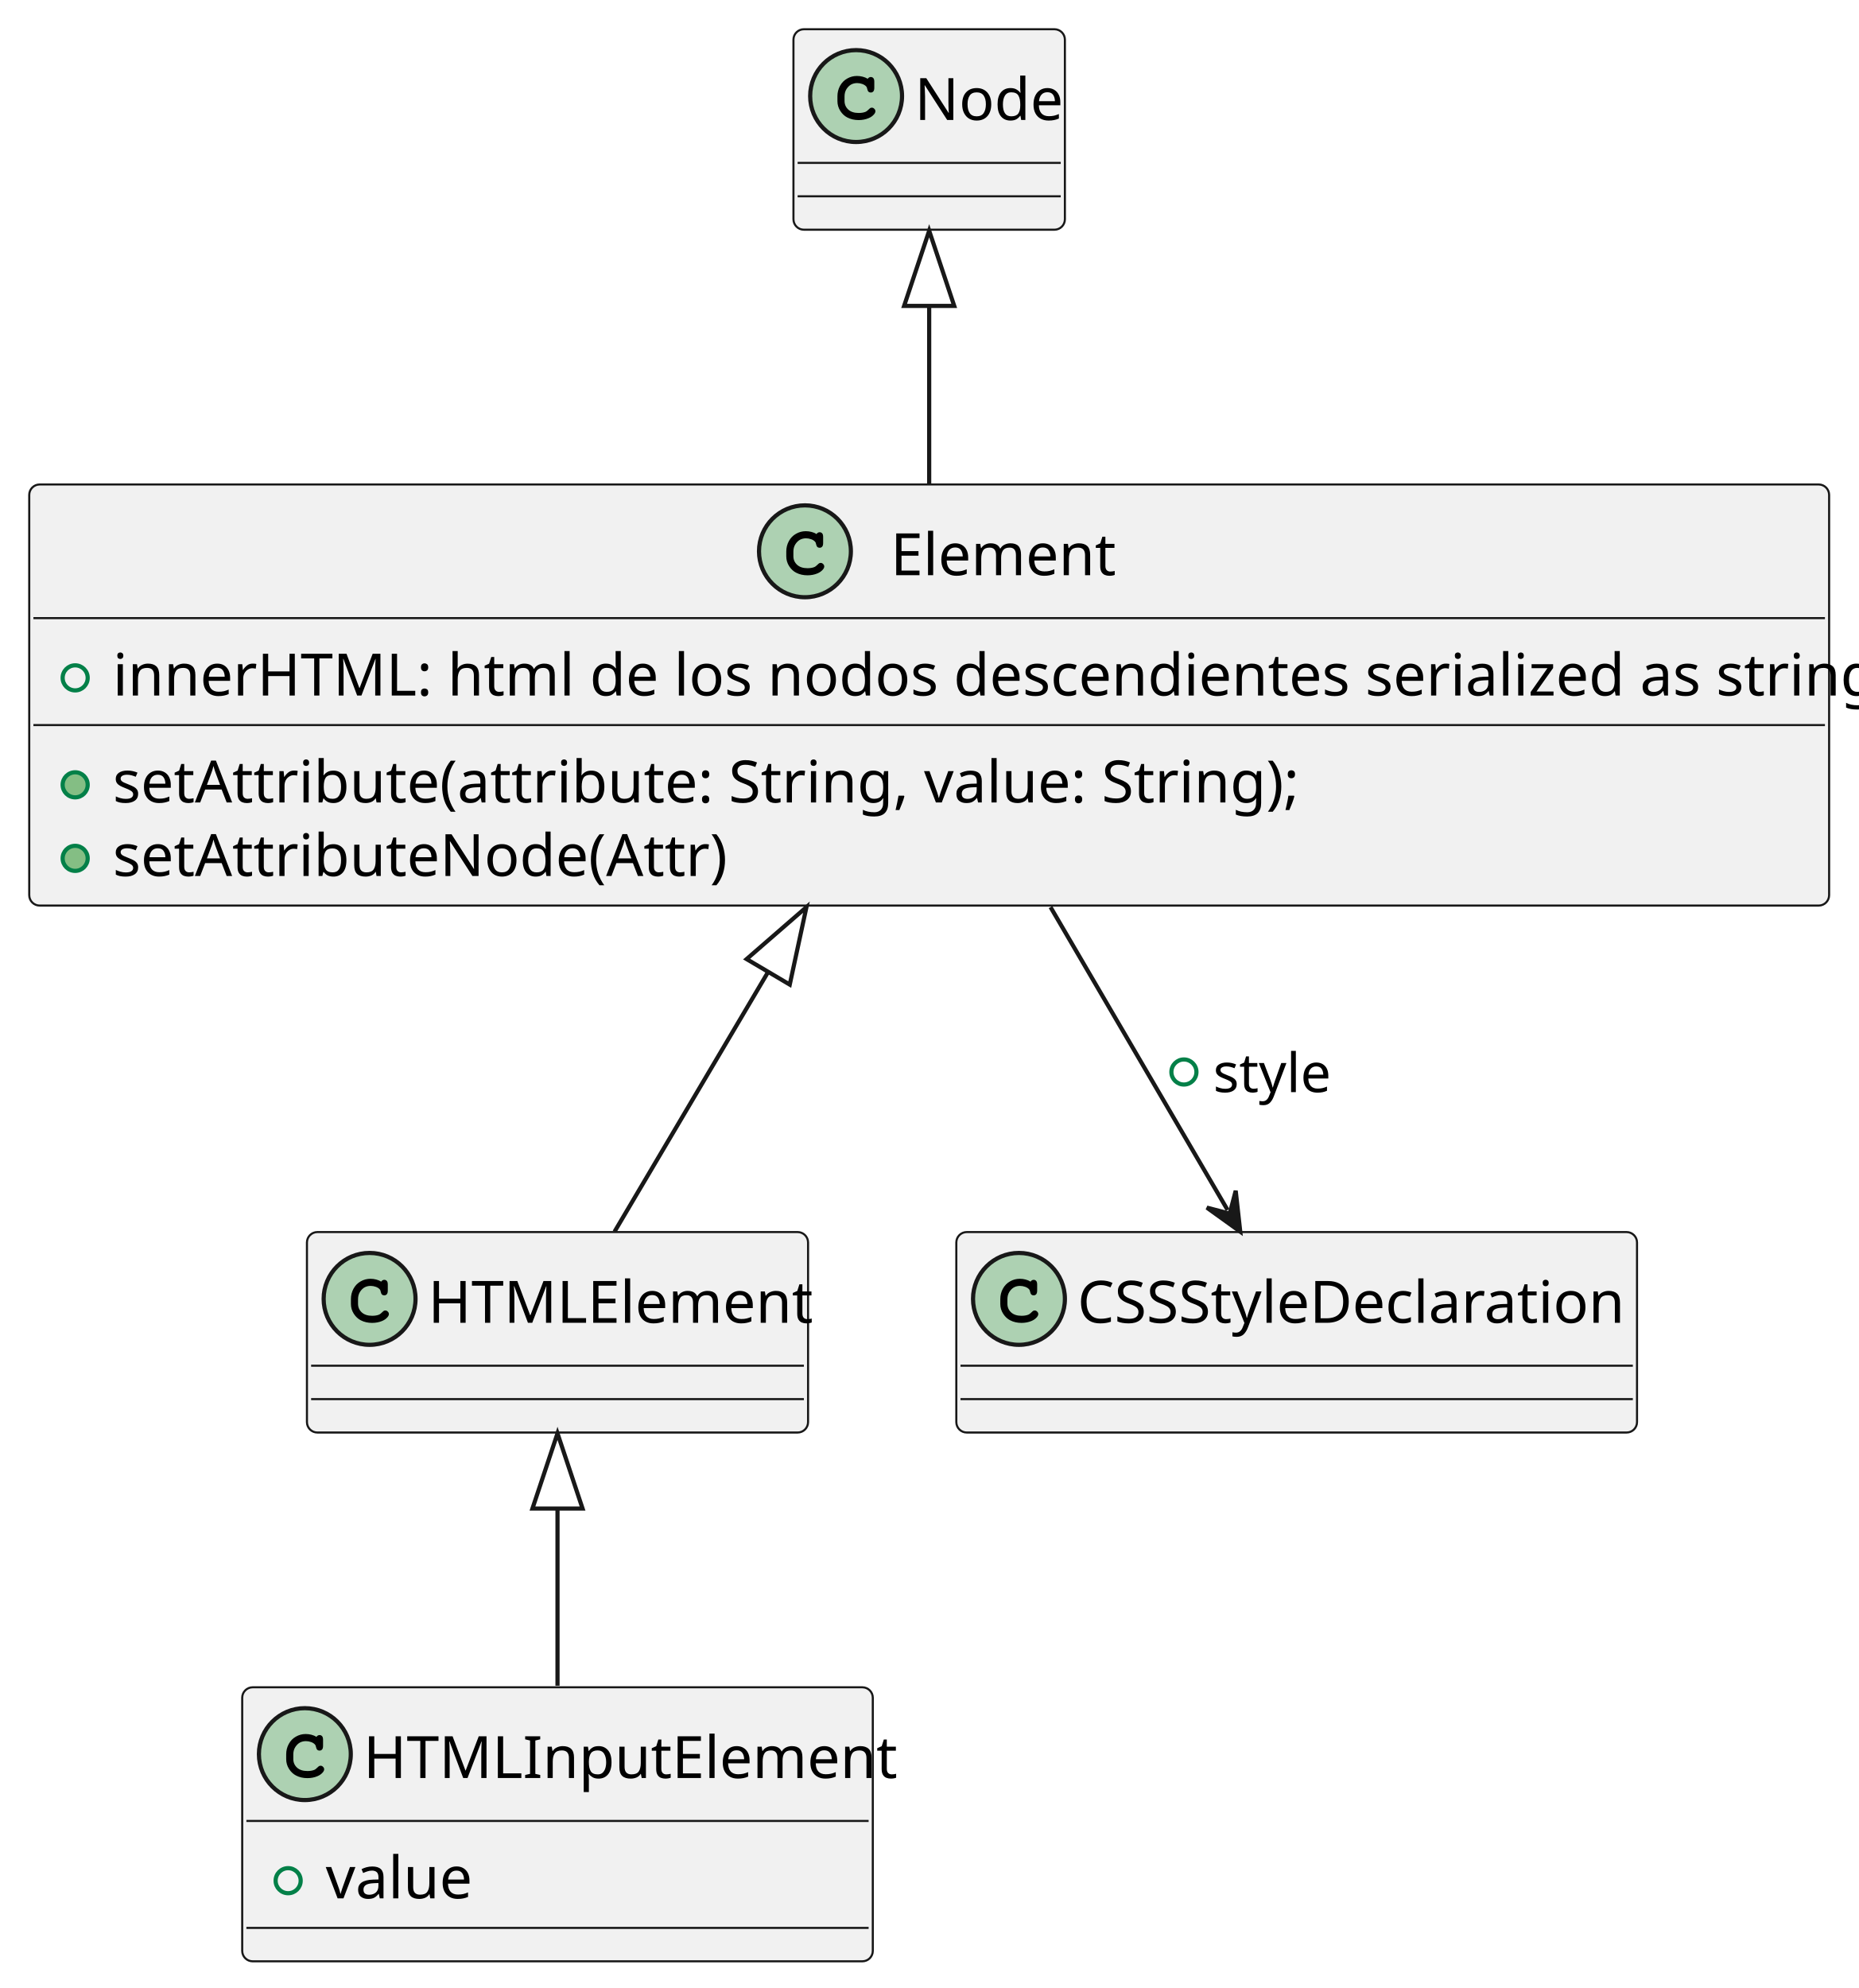
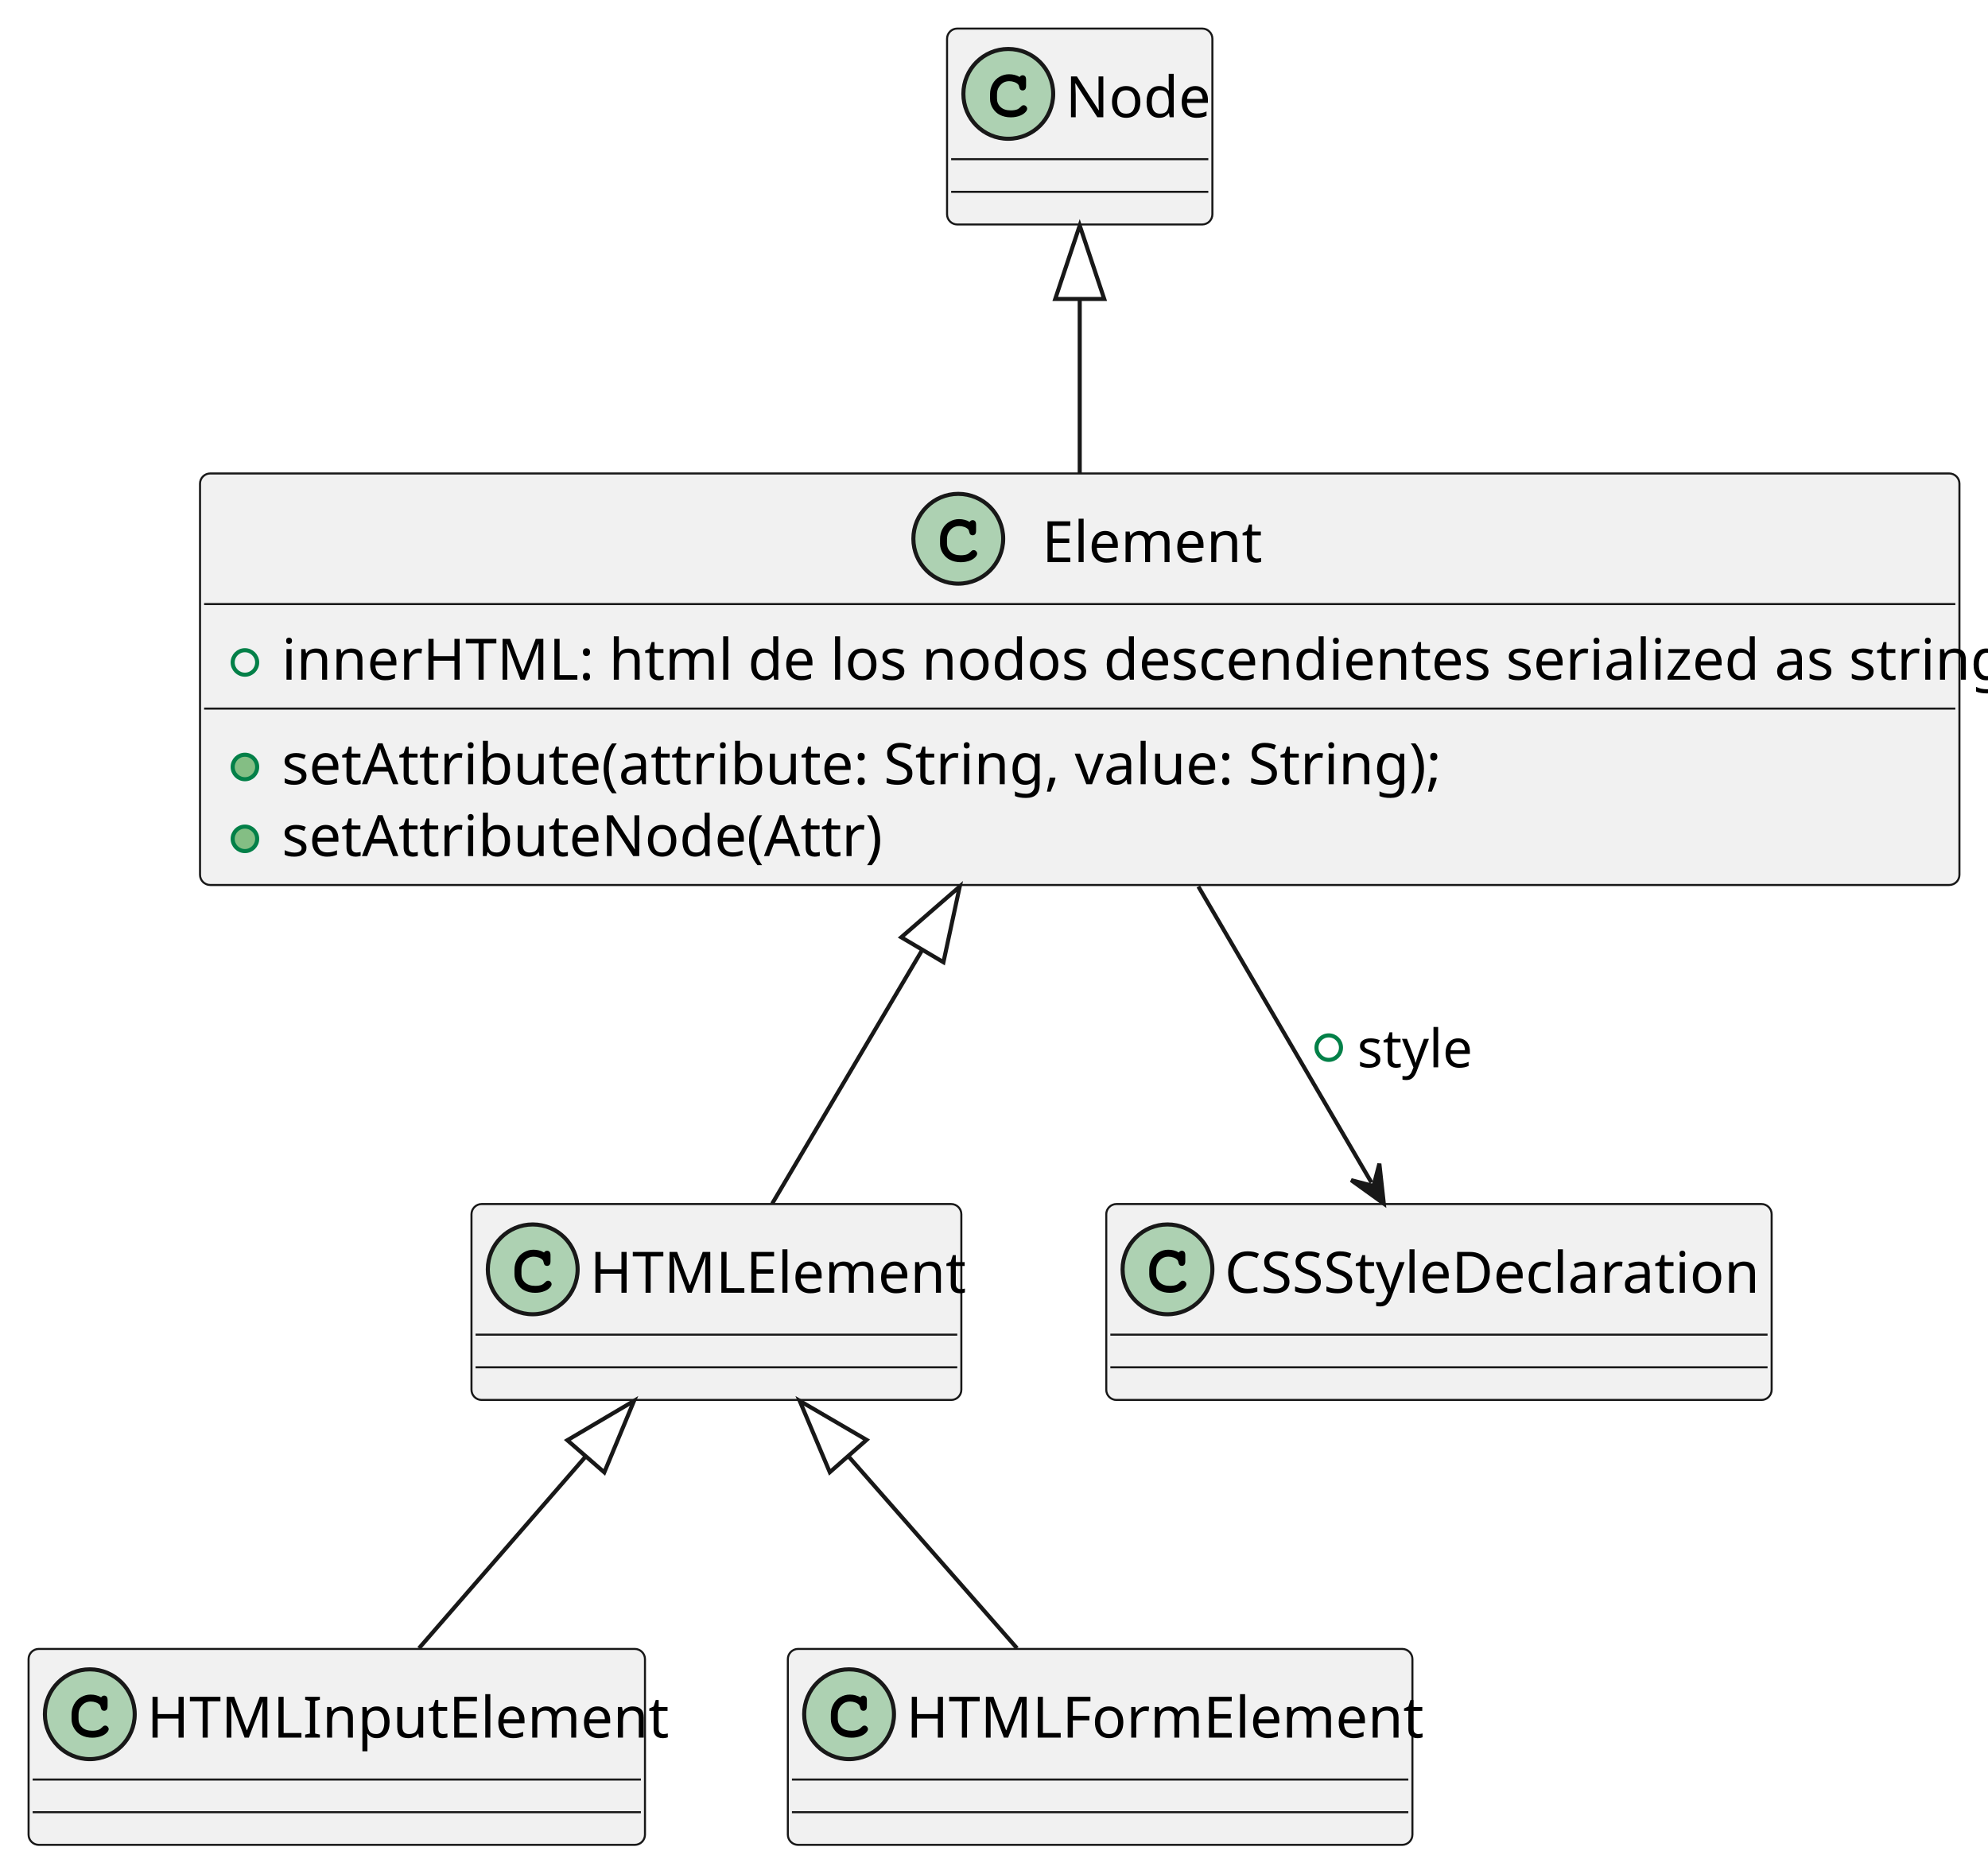
- <svg xmlns="http://www.w3.org/2000/svg" contentStyleType="text/css" height="476px" preserveAspectRatio="none" style="width:445px;height:476px;background:#FFFFFF;" version="1.1" viewBox="0 0 445 476" width="445px" zoomAndPan="magnify">
+ <svg xmlns="http://www.w3.org/2000/svg" contentStyleType="text/css" height="459px" preserveAspectRatio="none" style="width:487px;height:459px;background:#FFFFFF;" version="1.1" viewBox="0 0 487 459" width="487px" zoomAndPan="magnify">
  <defs />
  <g>
    <g id="elem_Element">
-       <rect codeLine="2" fill="#F1F1F1" height="100.828" id="Element" rx="2.5" ry="2.5" style="stroke:#181818;stroke-width:0.5;" width="431" x="7" y="116" />
-       <ellipse cx="192.75" cy="132" fill="#ADD1B2" rx="11" ry="11" style="stroke:#181818;stroke-width:1.0;" />
-       <path d="M195.516,127.875 Q195.672,127.656 195.859,127.547 Q196.047,127.438 196.266,127.438 Q196.641,127.438 196.875,127.703 Q197.109,127.953 197.109,128.562 L197.109,130.016 Q197.109,130.625 196.875,130.891 Q196.641,131.156 196.266,131.156 Q195.922,131.156 195.719,130.953 Q195.516,130.766 195.406,130.25 Q195.359,129.891 195.172,129.703 Q194.844,129.328 194.234,129.109 Q193.625,128.891 193,128.891 Q192.234,128.891 191.594,129.219 Q190.969,129.547 190.469,130.297 Q189.984,131.047 189.984,132.078 L189.984,133.172 Q189.984,134.406 190.875,135.234 Q191.766,136.047 193.359,136.047 Q194.297,136.047 194.953,135.797 Q195.344,135.641 195.766,135.203 Q196.031,134.938 196.172,134.859 Q196.328,134.781 196.531,134.781 Q196.859,134.781 197.109,135.047 Q197.375,135.297 197.375,135.641 Q197.375,135.984 197.031,136.391 Q196.531,136.969 195.734,137.297 Q194.656,137.75 193.359,137.75 Q191.844,137.75 190.641,137.125 Q189.656,136.625 188.969,135.562 Q188.281,134.484 188.281,133.203 L188.281,132.047 Q188.281,130.719 188.891,129.578 Q189.516,128.422 190.609,127.812 Q191.703,127.188 192.938,127.188 Q193.672,127.188 194.312,127.359 Q194.969,127.516 195.516,127.875 Z " fill="#000000" />
-       <text fill="#000000" font-family="sans-serif" font-size="14" lengthAdjust="spacing" textLength="51" x="213.25" y="137.728">Element</text>
-       <line style="stroke:#181818;stroke-width:0.5;" x1="8" x2="437" y1="148" y2="148" />
-       <ellipse cx="18" cy="162.305" fill="none" rx="3" ry="3" style="stroke:#038048;stroke-width:1.0;" />
-       <text fill="#000000" font-family="sans-serif" font-size="14" lengthAdjust="spacing" textLength="405" x="27" y="166.533">innerHTML: html de los nodos descendientes serialized as string</text>
-       <line style="stroke:#181818;stroke-width:0.5;" x1="8" x2="437" y1="173.609" y2="173.609" />
-       <ellipse cx="18" cy="187.914" fill="#84BE84" rx="3" ry="3" style="stroke:#038048;stroke-width:1.0;" />
-       <text fill="#000000" font-family="sans-serif" font-size="14" lengthAdjust="spacing" textLength="270" x="27" y="192.143">setAttribute(attribute: String, value: String);</text>
-       <ellipse cx="18" cy="205.523" fill="#84BE84" rx="3" ry="3" style="stroke:#038048;stroke-width:1.0;" />
-       <text fill="#000000" font-family="sans-serif" font-size="14" lengthAdjust="spacing" textLength="137" x="27" y="209.752">setAttributeNode(Attr)</text>
+       <rect codeLine="2" fill="#F1F1F1" height="100.828" id="Element" rx="2.5" ry="2.5" style="stroke:#181818;stroke-width:0.5;" width="431" x="49" y="116" />
+       <ellipse cx="234.75" cy="132" fill="#ADD1B2" rx="11" ry="11" style="stroke:#181818;stroke-width:1.0;" />
+       <path d="M237.516,127.875 Q237.672,127.656 237.859,127.547 Q238.047,127.438 238.266,127.438 Q238.641,127.438 238.875,127.703 Q239.109,127.953 239.109,128.562 L239.109,130.016 Q239.109,130.625 238.875,130.891 Q238.641,131.156 238.266,131.156 Q237.922,131.156 237.719,130.953 Q237.516,130.766 237.406,130.25 Q237.359,129.891 237.172,129.703 Q236.844,129.328 236.234,129.109 Q235.625,128.891 235,128.891 Q234.234,128.891 233.594,129.219 Q232.969,129.547 232.469,130.297 Q231.984,131.047 231.984,132.078 L231.984,133.172 Q231.984,134.406 232.875,135.234 Q233.766,136.047 235.359,136.047 Q236.297,136.047 236.953,135.797 Q237.344,135.641 237.766,135.203 Q238.031,134.938 238.172,134.859 Q238.328,134.781 238.531,134.781 Q238.859,134.781 239.109,135.047 Q239.375,135.297 239.375,135.641 Q239.375,135.984 239.031,136.391 Q238.531,136.969 237.734,137.297 Q236.656,137.75 235.359,137.75 Q233.844,137.75 232.641,137.125 Q231.656,136.625 230.969,135.562 Q230.281,134.484 230.281,133.203 L230.281,132.047 Q230.281,130.719 230.891,129.578 Q231.516,128.422 232.609,127.812 Q233.703,127.188 234.938,127.188 Q235.672,127.188 236.312,127.359 Q236.969,127.516 237.516,127.875 Z " fill="#000000" />
+       <text fill="#000000" font-family="sans-serif" font-size="14" lengthAdjust="spacing" textLength="51" x="255.25" y="137.728">Element</text>
+       <line style="stroke:#181818;stroke-width:0.5;" x1="50" x2="479" y1="148" y2="148" />
+       <ellipse cx="60" cy="162.305" fill="none" rx="3" ry="3" style="stroke:#038048;stroke-width:1.0;" />
+       <text fill="#000000" font-family="sans-serif" font-size="14" lengthAdjust="spacing" textLength="405" x="69" y="166.533">innerHTML: html de los nodos descendientes serialized as string</text>
+       <line style="stroke:#181818;stroke-width:0.5;" x1="50" x2="479" y1="173.609" y2="173.609" />
+       <ellipse cx="60" cy="187.914" fill="#84BE84" rx="3" ry="3" style="stroke:#038048;stroke-width:1.0;" />
+       <text fill="#000000" font-family="sans-serif" font-size="14" lengthAdjust="spacing" textLength="270" x="69" y="192.143">setAttribute(attribute: String, value: String);</text>
+       <ellipse cx="60" cy="205.523" fill="#84BE84" rx="3" ry="3" style="stroke:#038048;stroke-width:1.0;" />
+       <text fill="#000000" font-family="sans-serif" font-size="14" lengthAdjust="spacing" textLength="137" x="69" y="209.752">setAttributeNode(Attr)</text>
    </g>
    <g id="elem_Node">
-       <rect fill="#F1F1F1" height="48" id="Node" rx="2.5" ry="2.5" style="stroke:#181818;stroke-width:0.5;" width="65" x="190" y="7" />
-       <ellipse cx="205" cy="23" fill="#ADD1B2" rx="11" ry="11" style="stroke:#181818;stroke-width:1.0;" />
-       <path d="M207.766,18.875 Q207.922,18.656 208.109,18.547 Q208.297,18.438 208.516,18.438 Q208.891,18.438 209.125,18.703 Q209.359,18.953 209.359,19.562 L209.359,21.016 Q209.359,21.625 209.125,21.891 Q208.891,22.156 208.516,22.156 Q208.172,22.156 207.969,21.953 Q207.766,21.766 207.656,21.25 Q207.609,20.891 207.422,20.703 Q207.094,20.328 206.484,20.109 Q205.875,19.891 205.25,19.891 Q204.484,19.891 203.844,20.219 Q203.219,20.547 202.719,21.297 Q202.234,22.047 202.234,23.078 L202.234,24.172 Q202.234,25.406 203.125,26.234 Q204.016,27.047 205.609,27.047 Q206.547,27.047 207.203,26.797 Q207.594,26.641 208.016,26.203 Q208.281,25.938 208.422,25.859 Q208.578,25.781 208.781,25.781 Q209.109,25.781 209.359,26.047 Q209.625,26.297 209.625,26.641 Q209.625,26.984 209.281,27.391 Q208.781,27.969 207.984,28.297 Q206.906,28.75 205.609,28.75 Q204.094,28.75 202.891,28.125 Q201.906,27.625 201.219,26.562 Q200.531,25.484 200.531,24.203 L200.531,23.047 Q200.531,21.719 201.141,20.578 Q201.766,19.422 202.859,18.812 Q203.953,18.188 205.188,18.188 Q205.922,18.188 206.562,18.359 Q207.219,18.516 207.766,18.875 Z " fill="#000000" />
-       <text fill="#000000" font-family="sans-serif" font-size="14" lengthAdjust="spacing" textLength="33" x="219" y="28.729">Node</text>
-       <line style="stroke:#181818;stroke-width:0.5;" x1="191" x2="254" y1="39" y2="39" />
-       <line style="stroke:#181818;stroke-width:0.5;" x1="191" x2="254" y1="47" y2="47" />
+       <rect fill="#F1F1F1" height="48" id="Node" rx="2.5" ry="2.5" style="stroke:#181818;stroke-width:0.5;" width="65" x="232" y="7" />
+       <ellipse cx="247" cy="23" fill="#ADD1B2" rx="11" ry="11" style="stroke:#181818;stroke-width:1.0;" />
+       <path d="M249.766,18.875 Q249.922,18.656 250.109,18.547 Q250.297,18.438 250.516,18.438 Q250.891,18.438 251.125,18.703 Q251.359,18.953 251.359,19.562 L251.359,21.016 Q251.359,21.625 251.125,21.891 Q250.891,22.156 250.516,22.156 Q250.172,22.156 249.969,21.953 Q249.766,21.766 249.656,21.25 Q249.609,20.891 249.422,20.703 Q249.094,20.328 248.484,20.109 Q247.875,19.891 247.25,19.891 Q246.484,19.891 245.844,20.219 Q245.219,20.547 244.719,21.297 Q244.234,22.047 244.234,23.078 L244.234,24.172 Q244.234,25.406 245.125,26.234 Q246.016,27.047 247.609,27.047 Q248.547,27.047 249.203,26.797 Q249.594,26.641 250.016,26.203 Q250.281,25.938 250.422,25.859 Q250.578,25.781 250.781,25.781 Q251.109,25.781 251.359,26.047 Q251.625,26.297 251.625,26.641 Q251.625,26.984 251.281,27.391 Q250.781,27.969 249.984,28.297 Q248.906,28.75 247.609,28.75 Q246.094,28.75 244.891,28.125 Q243.906,27.625 243.219,26.562 Q242.531,25.484 242.531,24.203 L242.531,23.047 Q242.531,21.719 243.141,20.578 Q243.766,19.422 244.859,18.812 Q245.953,18.188 247.188,18.188 Q247.922,18.188 248.562,18.359 Q249.219,18.516 249.766,18.875 Z " fill="#000000" />
+       <text fill="#000000" font-family="sans-serif" font-size="14" lengthAdjust="spacing" textLength="33" x="261" y="28.729">Node</text>
+       <line style="stroke:#181818;stroke-width:0.5;" x1="233" x2="296" y1="39" y2="39" />
+       <line style="stroke:#181818;stroke-width:0.5;" x1="233" x2="296" y1="47" y2="47" />
    </g>
    <g id="elem_HTMLElement">
-       <rect codeLine="10" fill="#F1F1F1" height="48" id="HTMLElement" rx="2.5" ry="2.5" style="stroke:#181818;stroke-width:0.5;" width="120" x="73.5" y="295" />
-       <ellipse cx="88.5" cy="311" fill="#ADD1B2" rx="11" ry="11" style="stroke:#181818;stroke-width:1.0;" />
-       <path d="M91.266,306.875 Q91.422,306.656 91.609,306.547 Q91.797,306.438 92.016,306.438 Q92.391,306.438 92.625,306.703 Q92.859,306.953 92.859,307.562 L92.859,309.016 Q92.859,309.625 92.625,309.891 Q92.391,310.156 92.016,310.156 Q91.672,310.156 91.469,309.953 Q91.266,309.766 91.156,309.25 Q91.109,308.891 90.922,308.703 Q90.594,308.328 89.984,308.109 Q89.375,307.891 88.75,307.891 Q87.984,307.891 87.344,308.219 Q86.719,308.547 86.219,309.297 Q85.734,310.047 85.734,311.078 L85.734,312.172 Q85.734,313.406 86.625,314.234 Q87.516,315.047 89.109,315.047 Q90.047,315.047 90.703,314.797 Q91.094,314.641 91.516,314.203 Q91.781,313.938 91.922,313.859 Q92.078,313.781 92.281,313.781 Q92.609,313.781 92.859,314.047 Q93.125,314.297 93.125,314.641 Q93.125,314.984 92.781,315.391 Q92.281,315.969 91.484,316.297 Q90.406,316.75 89.109,316.75 Q87.594,316.75 86.391,316.125 Q85.406,315.625 84.719,314.562 Q84.031,313.484 84.031,312.203 L84.031,311.047 Q84.031,309.719 84.641,308.578 Q85.266,307.422 86.359,306.812 Q87.453,306.188 88.688,306.188 Q89.422,306.188 90.062,306.359 Q90.719,306.516 91.266,306.875 Z " fill="#000000" />
-       <text fill="#000000" font-family="sans-serif" font-size="14" lengthAdjust="spacing" textLength="88" x="102.5" y="316.728">HTMLElement</text>
-       <line style="stroke:#181818;stroke-width:0.5;" x1="74.5" x2="192.5" y1="327" y2="327" />
-       <line style="stroke:#181818;stroke-width:0.5;" x1="74.5" x2="192.5" y1="335" y2="335" />
+       <rect codeLine="10" fill="#F1F1F1" height="48" id="HTMLElement" rx="2.5" ry="2.5" style="stroke:#181818;stroke-width:0.5;" width="120" x="115.5" y="295" />
+       <ellipse cx="130.5" cy="311" fill="#ADD1B2" rx="11" ry="11" style="stroke:#181818;stroke-width:1.0;" />
+       <path d="M133.266,306.875 Q133.422,306.656 133.609,306.547 Q133.797,306.438 134.016,306.438 Q134.391,306.438 134.625,306.703 Q134.859,306.953 134.859,307.562 L134.859,309.016 Q134.859,309.625 134.625,309.891 Q134.391,310.156 134.016,310.156 Q133.672,310.156 133.469,309.953 Q133.266,309.766 133.156,309.25 Q133.109,308.891 132.922,308.703 Q132.594,308.328 131.984,308.109 Q131.375,307.891 130.75,307.891 Q129.984,307.891 129.344,308.219 Q128.719,308.547 128.219,309.297 Q127.734,310.047 127.734,311.078 L127.734,312.172 Q127.734,313.406 128.625,314.234 Q129.516,315.047 131.109,315.047 Q132.047,315.047 132.703,314.797 Q133.094,314.641 133.516,314.203 Q133.781,313.938 133.922,313.859 Q134.078,313.781 134.281,313.781 Q134.609,313.781 134.859,314.047 Q135.125,314.297 135.125,314.641 Q135.125,314.984 134.781,315.391 Q134.281,315.969 133.484,316.297 Q132.406,316.75 131.109,316.75 Q129.594,316.75 128.391,316.125 Q127.406,315.625 126.719,314.562 Q126.031,313.484 126.031,312.203 L126.031,311.047 Q126.031,309.719 126.641,308.578 Q127.266,307.422 128.359,306.812 Q129.453,306.188 130.688,306.188 Q131.422,306.188 132.062,306.359 Q132.719,306.516 133.266,306.875 Z " fill="#000000" />
+       <text fill="#000000" font-family="sans-serif" font-size="14" lengthAdjust="spacing" textLength="88" x="144.5" y="316.728">HTMLElement</text>
+       <line style="stroke:#181818;stroke-width:0.5;" x1="116.5" x2="234.5" y1="327" y2="327" />
+       <line style="stroke:#181818;stroke-width:0.5;" x1="116.5" x2="234.5" y1="335" y2="335" />
    </g>
    <g id="elem_CSSStyleDeclaration">
-       <rect codeLine="19" fill="#F1F1F1" height="48" id="CSSStyleDeclaration" rx="2.5" ry="2.5" style="stroke:#181818;stroke-width:0.5;" width="163" x="229" y="295" />
-       <ellipse cx="244" cy="311" fill="#ADD1B2" rx="11" ry="11" style="stroke:#181818;stroke-width:1.0;" />
-       <path d="M246.766,306.875 Q246.922,306.656 247.109,306.547 Q247.297,306.438 247.516,306.438 Q247.891,306.438 248.125,306.703 Q248.359,306.953 248.359,307.562 L248.359,309.016 Q248.359,309.625 248.125,309.891 Q247.891,310.156 247.516,310.156 Q247.172,310.156 246.969,309.953 Q246.766,309.766 246.656,309.25 Q246.609,308.891 246.422,308.703 Q246.094,308.328 245.484,308.109 Q244.875,307.891 244.25,307.891 Q243.484,307.891 242.844,308.219 Q242.219,308.547 241.719,309.297 Q241.234,310.047 241.234,311.078 L241.234,312.172 Q241.234,313.406 242.125,314.234 Q243.016,315.047 244.609,315.047 Q245.547,315.047 246.203,314.797 Q246.594,314.641 247.016,314.203 Q247.281,313.938 247.422,313.859 Q247.578,313.781 247.781,313.781 Q248.109,313.781 248.359,314.047 Q248.625,314.297 248.625,314.641 Q248.625,314.984 248.281,315.391 Q247.781,315.969 246.984,316.297 Q245.906,316.75 244.609,316.75 Q243.094,316.75 241.891,316.125 Q240.906,315.625 240.219,314.562 Q239.531,313.484 239.531,312.203 L239.531,311.047 Q239.531,309.719 240.141,308.578 Q240.766,307.422 241.859,306.812 Q242.953,306.188 244.188,306.188 Q244.922,306.188 245.562,306.359 Q246.219,306.516 246.766,306.875 Z " fill="#000000" />
-       <text fill="#000000" font-family="sans-serif" font-size="14" lengthAdjust="spacing" textLength="131" x="258" y="316.728">CSSStyleDeclaration</text>
-       <line style="stroke:#181818;stroke-width:0.5;" x1="230" x2="391" y1="327" y2="327" />
-       <line style="stroke:#181818;stroke-width:0.5;" x1="230" x2="391" y1="335" y2="335" />
+       <rect codeLine="20" fill="#F1F1F1" height="48" id="CSSStyleDeclaration" rx="2.5" ry="2.5" style="stroke:#181818;stroke-width:0.5;" width="163" x="271" y="295" />
+       <ellipse cx="286" cy="311" fill="#ADD1B2" rx="11" ry="11" style="stroke:#181818;stroke-width:1.0;" />
+       <path d="M288.766,306.875 Q288.922,306.656 289.109,306.547 Q289.297,306.438 289.516,306.438 Q289.891,306.438 290.125,306.703 Q290.359,306.953 290.359,307.562 L290.359,309.016 Q290.359,309.625 290.125,309.891 Q289.891,310.156 289.516,310.156 Q289.172,310.156 288.969,309.953 Q288.766,309.766 288.656,309.25 Q288.609,308.891 288.422,308.703 Q288.094,308.328 287.484,308.109 Q286.875,307.891 286.25,307.891 Q285.484,307.891 284.844,308.219 Q284.219,308.547 283.719,309.297 Q283.234,310.047 283.234,311.078 L283.234,312.172 Q283.234,313.406 284.125,314.234 Q285.016,315.047 286.609,315.047 Q287.547,315.047 288.203,314.797 Q288.594,314.641 289.016,314.203 Q289.281,313.938 289.422,313.859 Q289.578,313.781 289.781,313.781 Q290.109,313.781 290.359,314.047 Q290.625,314.297 290.625,314.641 Q290.625,314.984 290.281,315.391 Q289.781,315.969 288.984,316.297 Q287.906,316.75 286.609,316.75 Q285.094,316.75 283.891,316.125 Q282.906,315.625 282.219,314.562 Q281.531,313.484 281.531,312.203 L281.531,311.047 Q281.531,309.719 282.141,308.578 Q282.766,307.422 283.859,306.812 Q284.953,306.188 286.188,306.188 Q286.922,306.188 287.562,306.359 Q288.219,306.516 288.766,306.875 Z " fill="#000000" />
+       <text fill="#000000" font-family="sans-serif" font-size="14" lengthAdjust="spacing" textLength="131" x="300" y="316.728">CSSStyleDeclaration</text>
+       <line style="stroke:#181818;stroke-width:0.5;" x1="272" x2="433" y1="327" y2="327" />
+       <line style="stroke:#181818;stroke-width:0.5;" x1="272" x2="433" y1="335" y2="335" />
    </g>
    <g id="elem_HTMLInputElement">
-       <rect codeLine="14" fill="#F1F1F1" height="65.609" id="HTMLInputElement" rx="2.5" ry="2.5" style="stroke:#181818;stroke-width:0.5;" width="151" x="58" y="404" />
-       <ellipse cx="73" cy="420" fill="#ADD1B2" rx="11" ry="11" style="stroke:#181818;stroke-width:1.0;" />
-       <path d="M75.766,415.875 Q75.922,415.656 76.109,415.547 Q76.297,415.438 76.516,415.438 Q76.891,415.438 77.125,415.703 Q77.359,415.953 77.359,416.562 L77.359,418.016 Q77.359,418.625 77.125,418.891 Q76.891,419.156 76.516,419.156 Q76.172,419.156 75.969,418.953 Q75.766,418.766 75.656,418.25 Q75.609,417.891 75.422,417.703 Q75.094,417.328 74.484,417.109 Q73.875,416.891 73.25,416.891 Q72.484,416.891 71.844,417.219 Q71.219,417.547 70.719,418.297 Q70.234,419.047 70.234,420.078 L70.234,421.172 Q70.234,422.406 71.125,423.234 Q72.016,424.047 73.609,424.047 Q74.547,424.047 75.203,423.797 Q75.594,423.641 76.016,423.203 Q76.281,422.938 76.422,422.859 Q76.578,422.781 76.781,422.781 Q77.109,422.781 77.359,423.047 Q77.625,423.297 77.625,423.641 Q77.625,423.984 77.281,424.391 Q76.781,424.969 75.984,425.297 Q74.906,425.75 73.609,425.75 Q72.094,425.75 70.891,425.125 Q69.906,424.625 69.219,423.562 Q68.531,422.484 68.531,421.203 L68.531,420.047 Q68.531,418.719 69.141,417.578 Q69.766,416.422 70.859,415.812 Q71.953,415.188 73.188,415.188 Q73.922,415.188 74.562,415.359 Q75.219,415.516 75.766,415.875 Z " fill="#000000" />
-       <text fill="#000000" font-family="sans-serif" font-size="14" lengthAdjust="spacing" textLength="119" x="87" y="425.728">HTMLInputElement</text>
-       <line style="stroke:#181818;stroke-width:0.5;" x1="59" x2="208" y1="436" y2="436" />
-       <ellipse cx="69" cy="450.305" fill="none" rx="3" ry="3" style="stroke:#038048;stroke-width:1.0;" />
-       <text fill="#000000" font-family="sans-serif" font-size="14" lengthAdjust="spacing" textLength="34" x="78" y="454.533">value</text>
-       <line style="stroke:#181818;stroke-width:0.5;" x1="59" x2="208" y1="461.609" y2="461.609" />
+       <rect codeLine="14" fill="#F1F1F1" height="48" id="HTMLInputElement" rx="2.5" ry="2.5" style="stroke:#181818;stroke-width:0.5;" width="151" x="7" y="404" />
+       <ellipse cx="22" cy="420" fill="#ADD1B2" rx="11" ry="11" style="stroke:#181818;stroke-width:1.0;" />
+       <path d="M24.766,415.875 Q24.922,415.656 25.109,415.547 Q25.297,415.438 25.516,415.438 Q25.891,415.438 26.125,415.703 Q26.359,415.953 26.359,416.562 L26.359,418.016 Q26.359,418.625 26.125,418.891 Q25.891,419.156 25.516,419.156 Q25.172,419.156 24.969,418.953 Q24.766,418.766 24.656,418.25 Q24.609,417.891 24.422,417.703 Q24.094,417.328 23.484,417.109 Q22.875,416.891 22.25,416.891 Q21.484,416.891 20.844,417.219 Q20.219,417.547 19.719,418.297 Q19.234,419.047 19.234,420.078 L19.234,421.172 Q19.234,422.406 20.125,423.234 Q21.016,424.047 22.609,424.047 Q23.547,424.047 24.203,423.797 Q24.594,423.641 25.016,423.203 Q25.281,422.938 25.422,422.859 Q25.578,422.781 25.781,422.781 Q26.109,422.781 26.359,423.047 Q26.625,423.297 26.625,423.641 Q26.625,423.984 26.281,424.391 Q25.781,424.969 24.984,425.297 Q23.906,425.75 22.609,425.75 Q21.094,425.75 19.891,425.125 Q18.906,424.625 18.219,423.562 Q17.531,422.484 17.531,421.203 L17.531,420.047 Q17.531,418.719 18.141,417.578 Q18.766,416.422 19.859,415.812 Q20.953,415.188 22.188,415.188 Q22.922,415.188 23.562,415.359 Q24.219,415.516 24.766,415.875 Z " fill="#000000" />
+       <text fill="#000000" font-family="sans-serif" font-size="14" lengthAdjust="spacing" textLength="119" x="36" y="425.728">HTMLInputElement</text>
+       <line style="stroke:#181818;stroke-width:0.5;" x1="8" x2="157" y1="436" y2="436" />
+       <line style="stroke:#181818;stroke-width:0.5;" x1="8" x2="157" y1="444" y2="444" />
+     </g>
+     <g id="elem_HTMLFormElement">
+       <rect codeLine="17" fill="#F1F1F1" height="48" id="HTMLFormElement" rx="2.5" ry="2.5" style="stroke:#181818;stroke-width:0.5;" width="153" x="193" y="404" />
+       <ellipse cx="208" cy="420" fill="#ADD1B2" rx="11" ry="11" style="stroke:#181818;stroke-width:1.0;" />
+       <path d="M210.766,415.875 Q210.922,415.656 211.109,415.547 Q211.297,415.438 211.516,415.438 Q211.891,415.438 212.125,415.703 Q212.359,415.953 212.359,416.562 L212.359,418.016 Q212.359,418.625 212.125,418.891 Q211.891,419.156 211.516,419.156 Q211.172,419.156 210.969,418.953 Q210.766,418.766 210.656,418.25 Q210.609,417.891 210.422,417.703 Q210.094,417.328 209.484,417.109 Q208.875,416.891 208.25,416.891 Q207.484,416.891 206.844,417.219 Q206.219,417.547 205.719,418.297 Q205.234,419.047 205.234,420.078 L205.234,421.172 Q205.234,422.406 206.125,423.234 Q207.016,424.047 208.609,424.047 Q209.547,424.047 210.203,423.797 Q210.594,423.641 211.016,423.203 Q211.281,422.938 211.422,422.859 Q211.578,422.781 211.781,422.781 Q212.109,422.781 212.359,423.047 Q212.625,423.297 212.625,423.641 Q212.625,423.984 212.281,424.391 Q211.781,424.969 210.984,425.297 Q209.906,425.75 208.609,425.75 Q207.094,425.75 205.891,425.125 Q204.906,424.625 204.219,423.562 Q203.531,422.484 203.531,421.203 L203.531,420.047 Q203.531,418.719 204.141,417.578 Q204.766,416.422 205.859,415.812 Q206.953,415.188 208.188,415.188 Q208.922,415.188 209.562,415.359 Q210.219,415.516 210.766,415.875 Z " fill="#000000" />
+       <text fill="#000000" font-family="sans-serif" font-size="14" lengthAdjust="spacing" textLength="121" x="222" y="425.728">HTMLFormElement</text>
+       <line style="stroke:#181818;stroke-width:0.5;" x1="194" x2="345" y1="436" y2="436" />
+       <line style="stroke:#181818;stroke-width:0.5;" x1="194" x2="345" y1="444" y2="444" />
    </g>
    <g id="link_Node_Element">
-       <path codeLine="8" d="M222.5,73.25 C222.5,89.99 222.5,95.18 222.5,115.98 " fill="none" id="Node-backto-Element" style="stroke:#181818;stroke-width:1.0;" />
-       <polygon fill="none" points="222.5,55.25,216.5,73.25,228.5,73.25,222.5,55.25" style="stroke:#181818;stroke-width:1.0;" />
+       <path codeLine="8" d="M264.5,73.25 C264.5,89.99 264.5,95.18 264.5,115.98 " fill="none" id="Node-backto-Element" style="stroke:#181818;stroke-width:1.0;" />
+       <polygon fill="none" points="264.5,55.25,258.5,73.25,270.5,73.25,264.5,55.25" style="stroke:#181818;stroke-width:1.0;" />
    </g>
    <g id="link_Element_HTMLElement">
-       <path codeLine="11" d="M183.949,232.695 C168.459,258.895 159.35,274.29 147.16,294.9 " fill="none" id="Element-backto-HTMLElement" style="stroke:#181818;stroke-width:1.0;" />
-       <polygon fill="none" points="193.11,217.2,178.784,229.641,189.114,235.748,193.11,217.2" style="stroke:#181818;stroke-width:1.0;" />
+       <path codeLine="11" d="M225.949,232.695 C210.459,258.895 201.35,274.29 189.16,294.9 " fill="none" id="Element-backto-HTMLElement" style="stroke:#181818;stroke-width:1.0;" />
+       <polygon fill="none" points="235.11,217.2,220.784,229.641,231.114,235.748,235.11,217.2" style="stroke:#181818;stroke-width:1.0;" />
    </g>
    <g id="link_Element_CSSStyleDeclaration">
-       <path codeLine="12" d="M251.56,217.2 C266.88,243.4 281.912,269.11 293.962,289.72 " fill="none" id="Element-to-CSSStyleDeclaration" style="stroke:#181818;stroke-width:1.0;" />
-       <polygon fill="#181818" points="296.99,294.9,295.901,285.112,294.466,290.584,288.994,289.149,296.99,294.9" style="stroke:#181818;stroke-width:1.0;" />
-       <ellipse cx="283.5" cy="256.676" fill="none" rx="3" ry="3" style="stroke:#038048;stroke-width:1.0;" />
-       <text fill="#000000" font-family="sans-serif" font-size="13" lengthAdjust="spacing" textLength="28" x="290.5" y="261.495">style</text>
+       <path codeLine="12" d="M293.56,217.2 C308.88,243.4 323.912,269.11 335.962,289.72 " fill="none" id="Element-to-CSSStyleDeclaration" style="stroke:#181818;stroke-width:1.0;" />
+       <polygon fill="#181818" points="338.99,294.9,337.901,285.112,336.466,290.584,330.994,289.149,338.99,294.9" style="stroke:#181818;stroke-width:1.0;" />
+       <ellipse cx="325.5" cy="256.676" fill="none" rx="3" ry="3" style="stroke:#038048;stroke-width:1.0;" />
+       <text fill="#000000" font-family="sans-serif" font-size="13" lengthAdjust="spacing" textLength="28" x="332.5" y="261.495">style</text>
    </g>
    <g id="link_HTMLElement_HTMLInputElement">
-       <path codeLine="17" d="M133.5,361.2 C133.5,378.52 133.5,384.41 133.5,403.62 " fill="none" id="HTMLElement-backto-HTMLInputElement" style="stroke:#181818;stroke-width:1.0;" />
-       <polygon fill="none" points="133.5,343.2,127.5,361.2,139.5,361.2,133.5,343.2" style="stroke:#181818;stroke-width:1.0;" />
+       <path codeLine="15" d="M143.509,356.803 C127.909,374.743 118.23,385.89 102.64,403.83 " fill="none" id="HTMLElement-backto-HTMLInputElement" style="stroke:#181818;stroke-width:1.0;" />
+       <polygon fill="none" points="155.32,343.22,138.981,352.866,148.036,360.74,155.32,343.22" style="stroke:#181818;stroke-width:1.0;" />
+     </g>
+     <g id="link_HTMLElement_HTMLFormElement">
+       <path codeLine="18" d="M207.78,356.743 C223.54,374.683 233.39,385.89 249.14,403.83 " fill="none" id="HTMLElement-backto-HTMLFormElement" style="stroke:#181818;stroke-width:1.0;" />
+       <polygon fill="none" points="195.9,343.22,203.272,360.703,212.287,352.783,195.9,343.22" style="stroke:#181818;stroke-width:1.0;" />
    </g>
  </g>
</svg>
